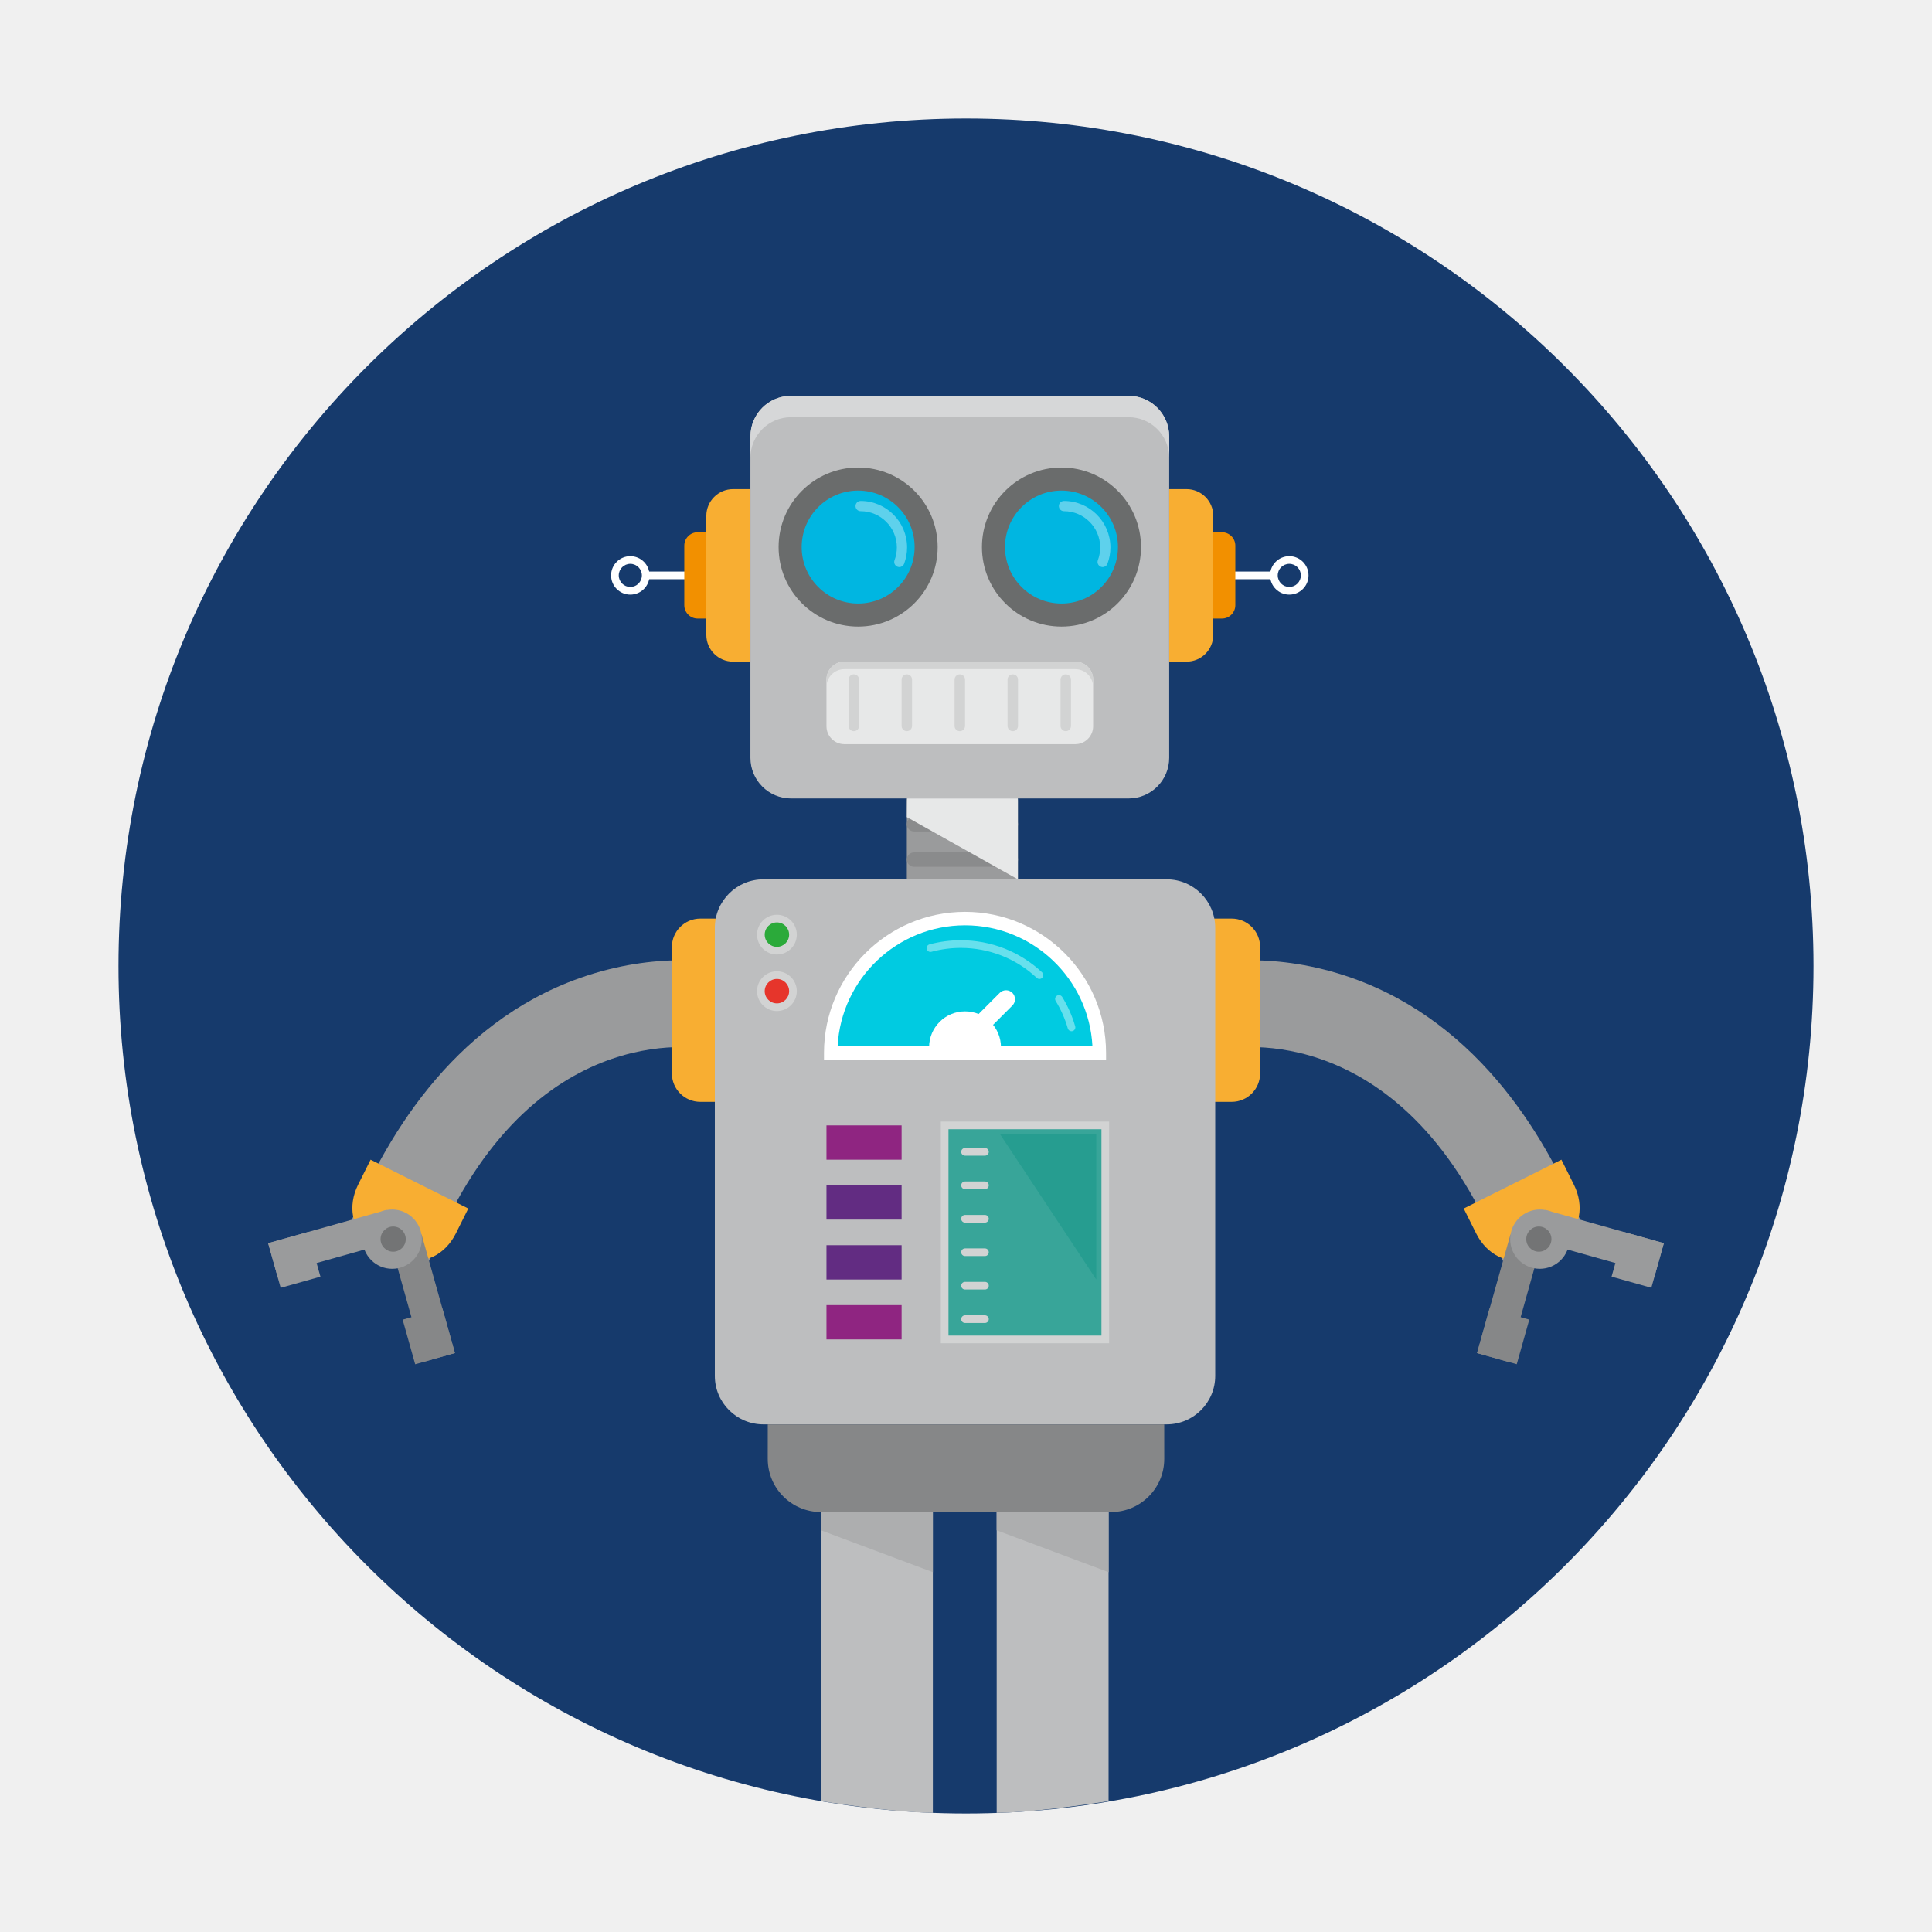
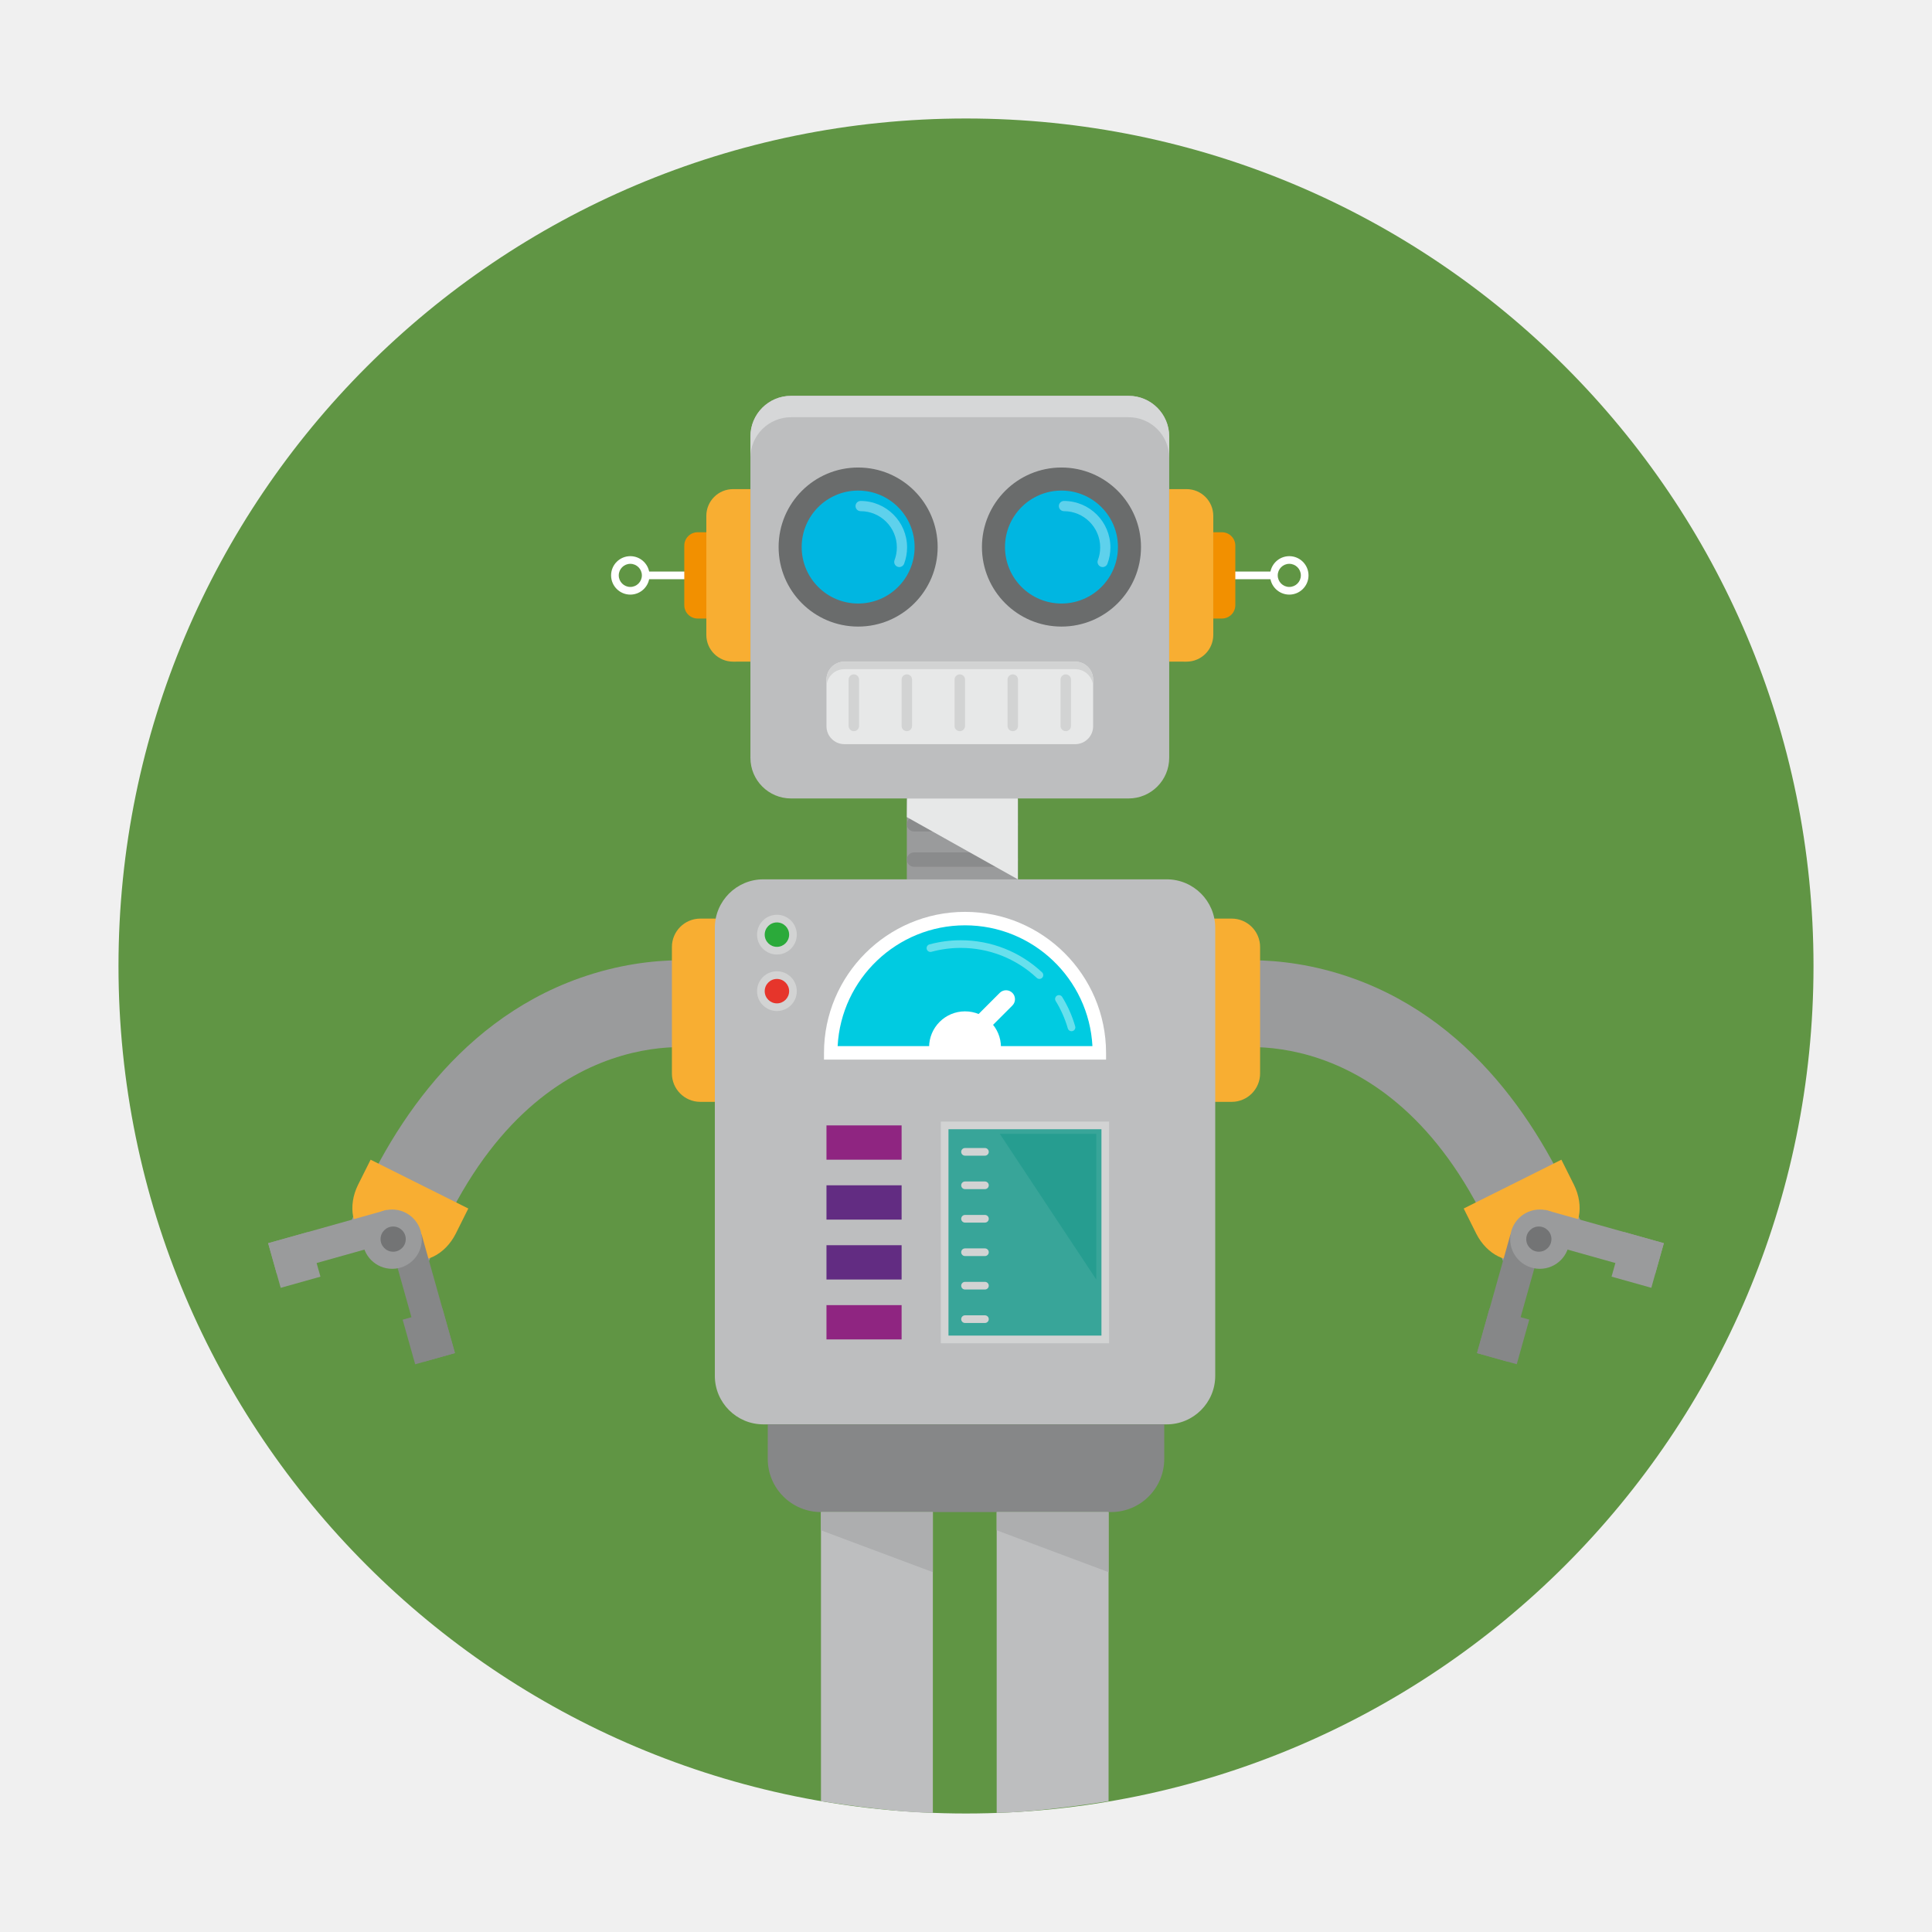
<svg xmlns="http://www.w3.org/2000/svg" version="1.1" baseProfile="tiny" id="Layer_1" x="0px" y="0px" width="300px" height="300px" viewBox="0 0 300 300" xml:space="preserve">
  <g>
-     <circle fill="#163A6C" cx="150" cy="150" r="131.6" />
+     <circle fill="#609544" cx="150" cy="150" r="131.6" />
    <g>
      <g>
        <path fill="#9A9B9C" d="M66.496,196.092l-12.568-4.912c5.485-14.035,16.198-32.247,36.083-39.303     c12.042-4.271,21.612-2.389,22.664-2.161l-2.868,13.187l1.434-6.593l-1.38,6.604C108.708,162.684,81.493,157.721,66.496,196.092z     " />
        <path fill="#F8AE32" d="M111.603,142.641c-2.538,0-2.551-0.001-2.564-0.001h-0.296c-2.436,0-4.41,1.975-4.41,4.411v19.634     c0,2.437,1.974,4.41,4.41,4.41h0.296c0.014,0,0.027-0.001,2.564-0.001V142.641z" />
        <path fill="#F8AE32" d="M57.547,180.077c-1.723,3.45-1.733,3.467-1.743,3.486l-0.201,0.402c-1.653,3.311-0.935,7.023,1.606,8.292     l5.977,2.984c2.54,1.271,5.938-0.387,7.593-3.697l0.2-0.402c0.01-0.019,0.017-0.037,1.739-3.485L57.547,180.077z" />
        <g>
          <rect x="63.154" y="192.006" transform="matrix(0.9627 -0.2704 0.2704 0.9627 -52.0607 25.2626)" fill="#868788" width="4.998" height="19.13" />
          <rect x="49.027" y="183.299" transform="matrix(0.2702 0.9628 -0.9628 0.2702 223.2937 91.1417)" fill="#9A9B9C" width="4.998" height="19.13" />
          <circle fill="#9A9B9C" cx="60.899" cy="192.418" r="4.603" />
          <rect x="42.104" y="192.432" transform="matrix(0.2703 0.9628 -0.9628 0.2703 221.707 98.7625)" fill="#9A9B9C" width="7.194" height="6.413" />
          <rect x="62.988" y="204.301" transform="matrix(0.2703 0.9628 -0.9628 0.2703 248.3739 87.3172)" fill="#868788" width="7.194" height="6.413" />
          <circle fill="#737475" cx="61.05" cy="192.41" r="1.956" />
        </g>
      </g>
      <g>
        <path fill="#9A9B9C" d="M233.504,196.092c-14.997-38.371-42.214-33.408-43.365-33.178l-2.813-13.198     c1.051-0.228,10.623-2.11,22.663,2.161c19.885,7.056,30.599,25.268,36.084,39.303L233.504,196.092z" />
        <path fill="#F8AE32" d="M188.397,142.641c2.538,0,2.551-0.001,2.564-0.001h0.296c2.436,0,4.41,1.975,4.41,4.411v19.634     c0,2.437-1.974,4.41-4.41,4.41h-0.296c-0.014,0-0.027-0.001-2.564-0.001V142.641z" />
        <path fill="#F8AE32" d="M242.453,180.077c1.723,3.45,1.733,3.467,1.742,3.486l0.202,0.402c1.653,3.311,0.935,7.023-1.606,8.292     l-5.976,2.984c-2.54,1.271-5.938-0.387-7.593-3.697l-0.2-0.402c-0.01-0.019-0.017-0.037-1.739-3.485L242.453,180.077z" />
        <g>
          <rect x="231.848" y="192.006" transform="matrix(-0.9627 -0.2704 0.2704 -0.9627 405.4564 459.0016)" fill="#868788" width="4.998" height="19.13" />
          <rect x="245.974" y="183.299" transform="matrix(-0.2702 0.9628 -0.9628 -0.2702 501.3011 5.7452)" fill="#9A9B9C" width="4.998" height="19.13" />
          <circle fill="#9A9B9C" cx="239.101" cy="192.418" r="4.603" />
          <rect x="250.702" y="192.432" transform="matrix(-0.2702 0.9628 -0.9628 -0.2702 511.3737 3.6623)" fill="#9A9B9C" width="7.194" height="6.413" />
          <rect x="229.818" y="204.301" transform="matrix(-0.2703 0.9628 -0.9628 -0.2703 496.2855 38.8627)" fill="#868788" width="7.194" height="6.413" />
          <circle fill="#737475" cx="238.95" cy="192.41" r="1.956" />
        </g>
      </g>
      <rect x="100.266" y="88.75" fill="#FFFFFF" width="7.702" height="1.19" />
      <path fill="#FFFFFF" d="M97.875,92.331c-1.646,0-2.985-1.339-2.985-2.986c0-1.646,1.339-2.984,2.985-2.984    s2.985,1.339,2.985,2.984C100.861,90.992,99.521,92.331,97.875,92.331z M97.875,87.551c-0.99,0-1.795,0.805-1.795,1.794    c0,0.99,0.805,1.795,1.795,1.795s1.795-0.806,1.795-1.795C99.67,88.356,98.865,87.551,97.875,87.551z" />
      <rect x="190.109" y="88.75" fill="#FFFFFF" width="7.702" height="1.19" />
      <path fill="#FFFFFF" d="M200.201,92.331c-1.646,0-2.985-1.339-2.985-2.986c0-1.646,1.339-2.984,2.985-2.984    s2.985,1.339,2.985,2.984C203.187,90.992,201.847,92.331,200.201,92.331z M200.201,87.551c-0.99,0-1.795,0.805-1.795,1.794    c0,0.99,0.805,1.795,1.795,1.795s1.795-0.806,1.795-1.795C201.996,88.356,201.191,87.551,200.201,87.551z" />
      <g>
        <path fill="#9A9B9C" d="M158.076,144.996c0,1.535-1.243,2.778-2.778,2.778H143.59c-1.534,0-2.778-1.244-2.778-2.778v-20.652     c0-1.536,1.244-2.779,2.778-2.779h11.708c1.535,0,2.778,1.244,2.778,2.779V144.996z" />
        <path fill="#8A8B8C" d="M158.076,127.995c0,0.616-0.499,1.115-1.115,1.115h-15.034c-0.616,0-1.115-0.499-1.115-1.115l0,0     c0-0.617,0.5-1.117,1.115-1.117h15.034C157.577,126.878,158.076,127.377,158.076,127.995L158.076,127.995z" />
        <path fill="#8A8B8C" d="M158.076,133.479c0,0.616-0.499,1.115-1.115,1.115h-15.034c-0.616,0-1.115-0.5-1.115-1.115l0,0     c0-0.617,0.5-1.116,1.115-1.116h15.034C157.577,132.362,158.076,132.861,158.076,133.479L158.076,133.479z" />
        <path fill="#8A8B8C" d="M158.076,138.961c0,0.616-0.499,1.116-1.115,1.116h-15.034c-0.616,0-1.115-0.5-1.115-1.116l0,0     c0-0.615,0.5-1.115,1.115-1.115h15.034C157.577,137.846,158.076,138.346,158.076,138.961L158.076,138.961z" />
        <path fill="#8A8B8C" d="M158.076,144.445c0,0.616-0.499,1.115-1.115,1.115h-15.034c-0.616,0-1.115-0.5-1.115-1.115l0,0     c0-0.617,0.5-1.116,1.115-1.116h15.034C157.577,143.329,158.076,143.828,158.076,144.445L158.076,144.445z" />
      </g>
      <path fill="#BDBEBF" d="M181.553,117.676c0,3.484-2.825,6.309-6.309,6.309h-52.412c-3.484,0-6.308-2.825-6.308-6.309V67.773    c0-3.483,2.824-6.308,6.308-6.308h52.412c3.484,0,6.309,2.825,6.309,6.308V117.676z" />
      <path fill="#BDBEBF" d="M188.7,213.637c0,4.163-3.375,7.537-7.538,7.537h-62.625c-4.163,0-7.538-3.374-7.538-7.537v-69.558    c0-4.163,3.375-7.537,7.538-7.537h62.625c4.163,0,7.538,3.374,7.538,7.537V213.637z" />
      <path fill="#D6D7D8" d="M175.244,61.466h-52.412c-3.484,0-6.308,2.825-6.308,6.308v3.321c0-3.485,2.824-6.309,6.308-6.309h52.412    c3.484,0,6.309,2.824,6.309,6.309v-3.321C181.553,64.291,178.728,61.466,175.244,61.466z" />
      <g>
        <g>
          <circle fill="#6A6C6C" cx="133.251" cy="84.945" r="12.349" />
          <circle fill="#00B6E1" cx="133.252" cy="84.945" r="8.769" />
          <path fill="#5ED1EC" d="M139.646,88.054c-0.093,0-0.188-0.017-0.28-0.051c-0.41-0.155-0.617-0.613-0.462-1.023      c0.238-0.631,0.359-1.297,0.359-1.979c0-3.102-2.523-5.625-5.624-5.625c-0.438,0-0.794-0.355-0.794-0.794      s0.355-0.794,0.794-0.794c3.977,0,7.212,3.235,7.212,7.212c0,0.875-0.155,1.729-0.461,2.54      C140.268,87.858,139.966,88.054,139.646,88.054z" />
        </g>
        <g>
          <circle fill="#6A6C6C" cx="164.825" cy="84.945" r="12.349" />
          <circle fill="#00B6E1" cx="164.825" cy="84.945" r="8.769" />
          <path fill="#5ED1EC" d="M171.219,88.054c-0.093,0-0.188-0.017-0.28-0.051c-0.41-0.155-0.617-0.613-0.462-1.023      c0.238-0.631,0.359-1.297,0.359-1.979c0-3.102-2.522-5.625-5.624-5.625c-0.438,0-0.794-0.355-0.794-0.794      s0.355-0.794,0.794-0.794c3.976,0,7.211,3.235,7.211,7.212c0,0.875-0.155,1.729-0.461,2.54      C171.841,87.858,171.54,88.054,171.219,88.054z" />
        </g>
      </g>
      <path fill="#E7E8E8" d="M169.742,112.774c0,1.535-1.243,2.778-2.778,2.778h-35.851c-1.535,0-2.778-1.243-2.778-2.778v-7.254    c0-1.534,1.243-2.776,2.778-2.776h35.851c1.535,0,2.778,1.243,2.778,2.776V112.774z" />
      <path fill="#D2D3D3" d="M166.963,102.744h-35.851c-1.535,0-2.778,1.243-2.778,2.776v1.166c0-1.535,1.243-2.778,2.778-2.778h35.851    c1.535,0,2.778,1.243,2.778,2.778v-1.166C169.742,103.986,168.499,102.744,166.963,102.744z" />
      <g>
        <path fill="#D2D3D3" d="M133.397,112.724c0,0.449-0.363,0.812-0.812,0.812l0,0c-0.448,0-0.811-0.364-0.811-0.812v-7.199     c0-0.447,0.363-0.811,0.811-0.811l0,0c0.449,0,0.812,0.364,0.812,0.811V112.724z" />
        <path fill="#D2D3D3" d="M141.624,112.724c0,0.449-0.364,0.812-0.812,0.812l0,0c-0.448,0-0.811-0.364-0.811-0.812v-7.199     c0-0.447,0.363-0.811,0.811-0.811l0,0c0.448,0,0.812,0.364,0.812,0.811V112.724z" />
        <path fill="#D2D3D3" d="M149.85,112.724c0,0.449-0.364,0.812-0.812,0.812l0,0c-0.449,0-0.812-0.364-0.812-0.812v-7.199     c0-0.447,0.364-0.811,0.812-0.811l0,0c0.448,0,0.812,0.364,0.812,0.811V112.724z" />
        <path fill="#D2D3D3" d="M158.076,112.724c0,0.449-0.363,0.812-0.811,0.812l0,0c-0.448,0-0.812-0.364-0.812-0.812v-7.199     c0-0.447,0.363-0.811,0.812-0.811l0,0c0.448,0,0.811,0.364,0.811,0.811V112.724z" />
        <path fill="#D2D3D3" d="M166.303,112.724c0,0.449-0.363,0.812-0.812,0.812l0,0c-0.449,0-0.812-0.364-0.812-0.812v-7.199     c0-0.447,0.363-0.811,0.812-0.811l0,0c0.448,0,0.812,0.364,0.812,0.811V112.724z" />
      </g>
      <path fill="#F8AE32" d="M116.524,75.951c-2.39,0-2.401-0.001-2.415-0.001h-0.279c-2.293,0-4.152,1.859-4.152,4.152v18.487    c0,2.292,1.859,4.151,4.152,4.151h0.279c0.013,0,0.025-0.002,2.415-0.002V75.951z" />
      <path fill="#F29000" d="M109.679,82.648c-1.194,0-1.201-0.001-1.207-0.001h-0.139c-1.147,0-2.077,0.93-2.077,2.077v9.246    c0,1.147,0.929,2.077,2.077,2.077h0.139c0.006,0,0.013-0.001,1.207-0.001V82.648z" />
      <path fill="#F8AE32" d="M181.553,75.951c2.389,0,2.401-0.001,2.413-0.001h0.279c2.293,0,4.152,1.859,4.152,4.152v18.487    c0,2.292-1.858,4.151-4.152,4.151h-0.279c-0.012,0-0.024-0.002-2.413-0.002V75.951z" />
      <path fill="#F29000" d="M188.397,82.648c1.195,0,1.201-0.001,1.208-0.001h0.14c1.146,0,2.076,0.93,2.076,2.077v9.246    c0,1.147-0.929,2.077-2.076,2.077h-0.14c-0.006,0-0.013-0.001-1.208-0.001V82.648z" />
      <polygon fill="#E7E8E8" points="140.838,123.985 158.051,123.985 158.051,136.542 140.812,126.878   " />
      <g>
        <g>
          <path fill="#00CBE1" d="M170.705,163.489c-0.003-11.515-9.338-20.85-20.854-20.85s-20.852,9.334-20.855,20.85H170.705z" />
          <path fill="#FFFFFF" d="M171.75,164.533H127.95l0-1.045c0.003-12.072,9.827-21.894,21.899-21.894s21.896,9.821,21.899,21.894      L171.75,164.533z M130.067,162.444h39.566c-0.548-10.437-9.213-18.761-19.783-18.761      C139.28,143.684,130.615,152.007,130.067,162.444z" />
        </g>
        <path fill="#67E0ED" d="M161.402,152.009c-0.146,0-0.292-0.053-0.407-0.16c-3.213-3.004-7.406-4.658-11.807-4.658     c-1.543,0-3.076,0.204-4.554,0.606c-0.317,0.085-0.645-0.101-0.731-0.418c-0.086-0.317,0.101-0.645,0.418-0.731     c1.581-0.429,3.218-0.647,4.867-0.647c4.704,0,9.186,1.768,12.62,4.979c0.24,0.225,0.253,0.602,0.028,0.842     C161.72,151.946,161.562,152.009,161.402,152.009z" />
        <path fill="#67E0ED" d="M166.382,160.128c-0.259,0-0.497-0.17-0.572-0.431c-0.43-1.498-1.065-2.934-1.886-4.268     c-0.172-0.28-0.085-0.646,0.195-0.819c0.28-0.172,0.647-0.084,0.819,0.195c0.878,1.426,1.557,2.961,2.017,4.563     c0.091,0.316-0.092,0.646-0.408,0.737C166.492,160.12,166.437,160.128,166.382,160.128z" />
        <path fill="#FFFFFF" d="M155.43,162.623c0-3.082-2.499-5.581-5.58-5.581c-3.082,0-5.58,2.499-5.581,5.581H155.43z" />
        <path fill="#FFFFFF" d="M149.85,162.912c-0.355,0-0.711-0.136-0.982-0.407c-0.542-0.542-0.542-1.422,0-1.965l6.368-6.367     c0.543-0.542,1.422-0.542,1.965,0c0.542,0.542,0.542,1.422,0,1.965l-6.368,6.367C150.561,162.776,150.206,162.912,149.85,162.912     z" />
      </g>
      <g>
        <circle fill="#2BAA3A" cx="120.639" cy="145.131" r="2.492" />
        <path fill="#D2D3D3" d="M120.64,148.218c-1.703,0-3.087-1.385-3.087-3.087s1.385-3.087,3.087-3.087     c1.702,0,3.087,1.385,3.087,3.087S122.342,148.218,120.64,148.218z M120.64,143.234c-1.046,0-1.897,0.851-1.897,1.896     s0.851,1.896,1.897,1.896s1.896-0.851,1.896-1.896S121.686,143.234,120.64,143.234z" />
      </g>
      <g>
        <circle fill="#E6352B" cx="120.639" cy="153.906" r="2.492" />
        <path fill="#D2D3D3" d="M120.64,156.994c-1.703,0-3.087-1.385-3.087-3.087s1.385-3.087,3.087-3.087     c1.702,0,3.087,1.385,3.087,3.087S122.342,156.994,120.64,156.994z M120.64,152.009c-1.046,0-1.897,0.851-1.897,1.897     s0.851,1.897,1.897,1.897s1.896-0.851,1.896-1.897S121.686,152.009,120.64,152.009z" />
      </g>
      <path fill="#868788" d="M119.219,221.174c0,4.753-0.004,4.778-0.004,4.804v0.554c0,4.562,3.699,8.26,8.264,8.26h45.044    c4.566,0,8.262-3.697,8.262-8.26v-0.554c0-0.026-0.002-0.051-0.002-4.804H119.219z" />
      <path fill="#BDBEBF" d="M127.479,234.792v44.887c0,0,10.582,1.732,17.375,1.821v-46.708H127.479z" />
      <path fill="#BDBEBF" d="M172.139,234.792v44.887c0,0-10.582,1.732-17.375,1.821v-46.708H172.139z" />
      <polygon fill="#ADAEAF" points="127.479,234.792 144.853,234.792 144.853,244.125 127.479,237.625   " />
      <polygon fill="#ADAEAF" points="154.765,234.792 172.139,234.792 172.139,244.125 154.765,237.625   " />
      <rect x="128.335" y="174.751" fill="#8F2581" width="11.666" height="5.326" />
      <rect x="128.335" y="184.054" fill="#622C82" width="11.666" height="5.326" />
      <rect x="128.335" y="193.356" fill="#622C82" width="11.666" height="5.326" />
      <rect x="128.335" y="202.659" fill="#8F2581" width="11.666" height="5.326" />
      <g>
        <rect x="146.684" y="174.751" fill="#38A599" width="24.945" height="33.234" />
        <path fill="#D2D3D3" d="M172.224,208.58h-26.135v-34.424h26.135V208.58z M147.279,207.39h23.754v-32.043h-23.754V207.39z" />
      </g>
      <path fill="#D2D3D3" d="M152.94,179.453h-3.091c-0.329,0-0.595-0.267-0.595-0.595s0.267-0.595,0.595-0.595h3.091    c0.329,0,0.595,0.267,0.595,0.595S153.269,179.453,152.94,179.453z" />
      <path fill="#D2D3D3" d="M152.94,184.649h-3.091c-0.329,0-0.595-0.267-0.595-0.595s0.267-0.595,0.595-0.595h3.091    c0.329,0,0.595,0.267,0.595,0.595S153.269,184.649,152.94,184.649z" />
      <path fill="#D2D3D3" d="M152.94,189.845h-3.091c-0.329,0-0.595-0.267-0.595-0.595s0.267-0.595,0.595-0.595h3.091    c0.329,0,0.595,0.267,0.595,0.595S153.269,189.845,152.94,189.845z" />
      <path fill="#D2D3D3" d="M152.94,195.041h-3.091c-0.329,0-0.595-0.267-0.595-0.595s0.267-0.595,0.595-0.595h3.091    c0.329,0,0.595,0.267,0.595,0.595S153.269,195.041,152.94,195.041z" />
      <path fill="#D2D3D3" d="M152.94,200.236h-3.091c-0.329,0-0.595-0.267-0.595-0.595s0.267-0.595,0.595-0.595h3.091    c0.329,0,0.595,0.267,0.595,0.595S153.269,200.236,152.94,200.236z" />
      <path fill="#D2D3D3" d="M152.94,205.432h-3.091c-0.329,0-0.595-0.267-0.595-0.595s0.267-0.595,0.595-0.595h3.091    c0.329,0,0.595,0.267,0.595,0.595S153.269,205.432,152.94,205.432z" />
    </g>
    <polygon fill="#269D90" points="155.25,176.066 170.228,176.066 170.228,198.682  " />
  </g>
</svg>
